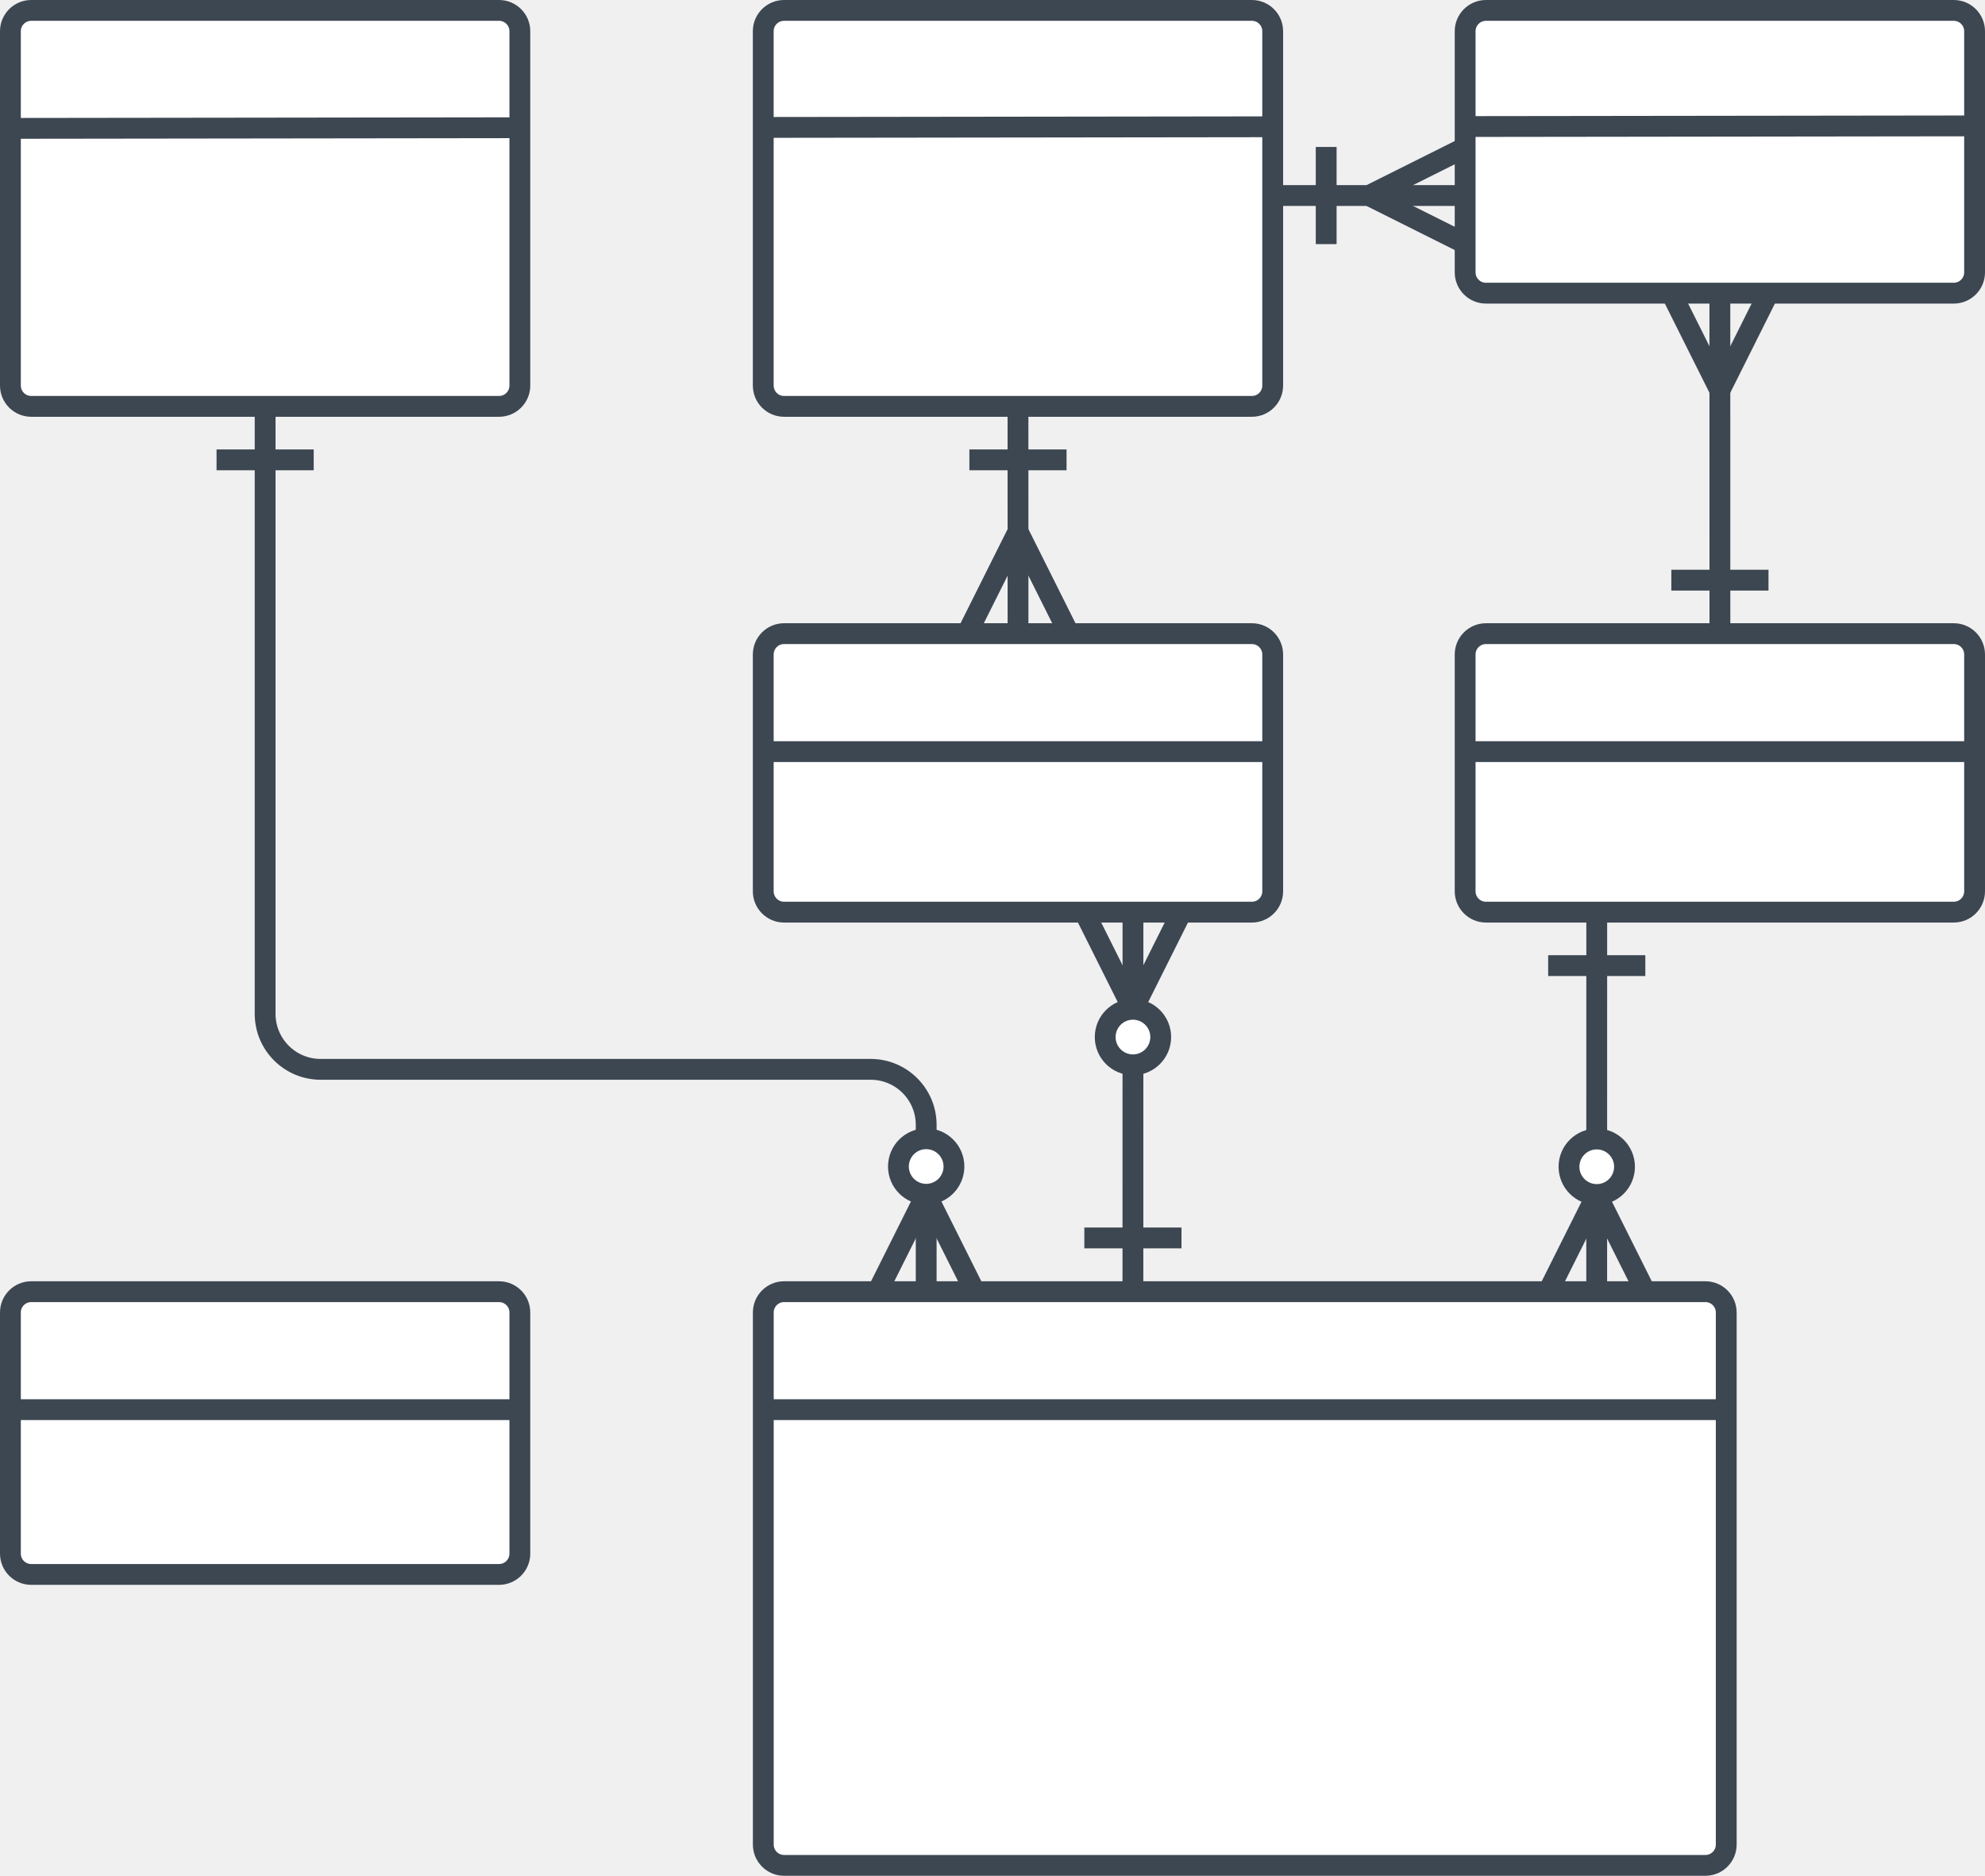
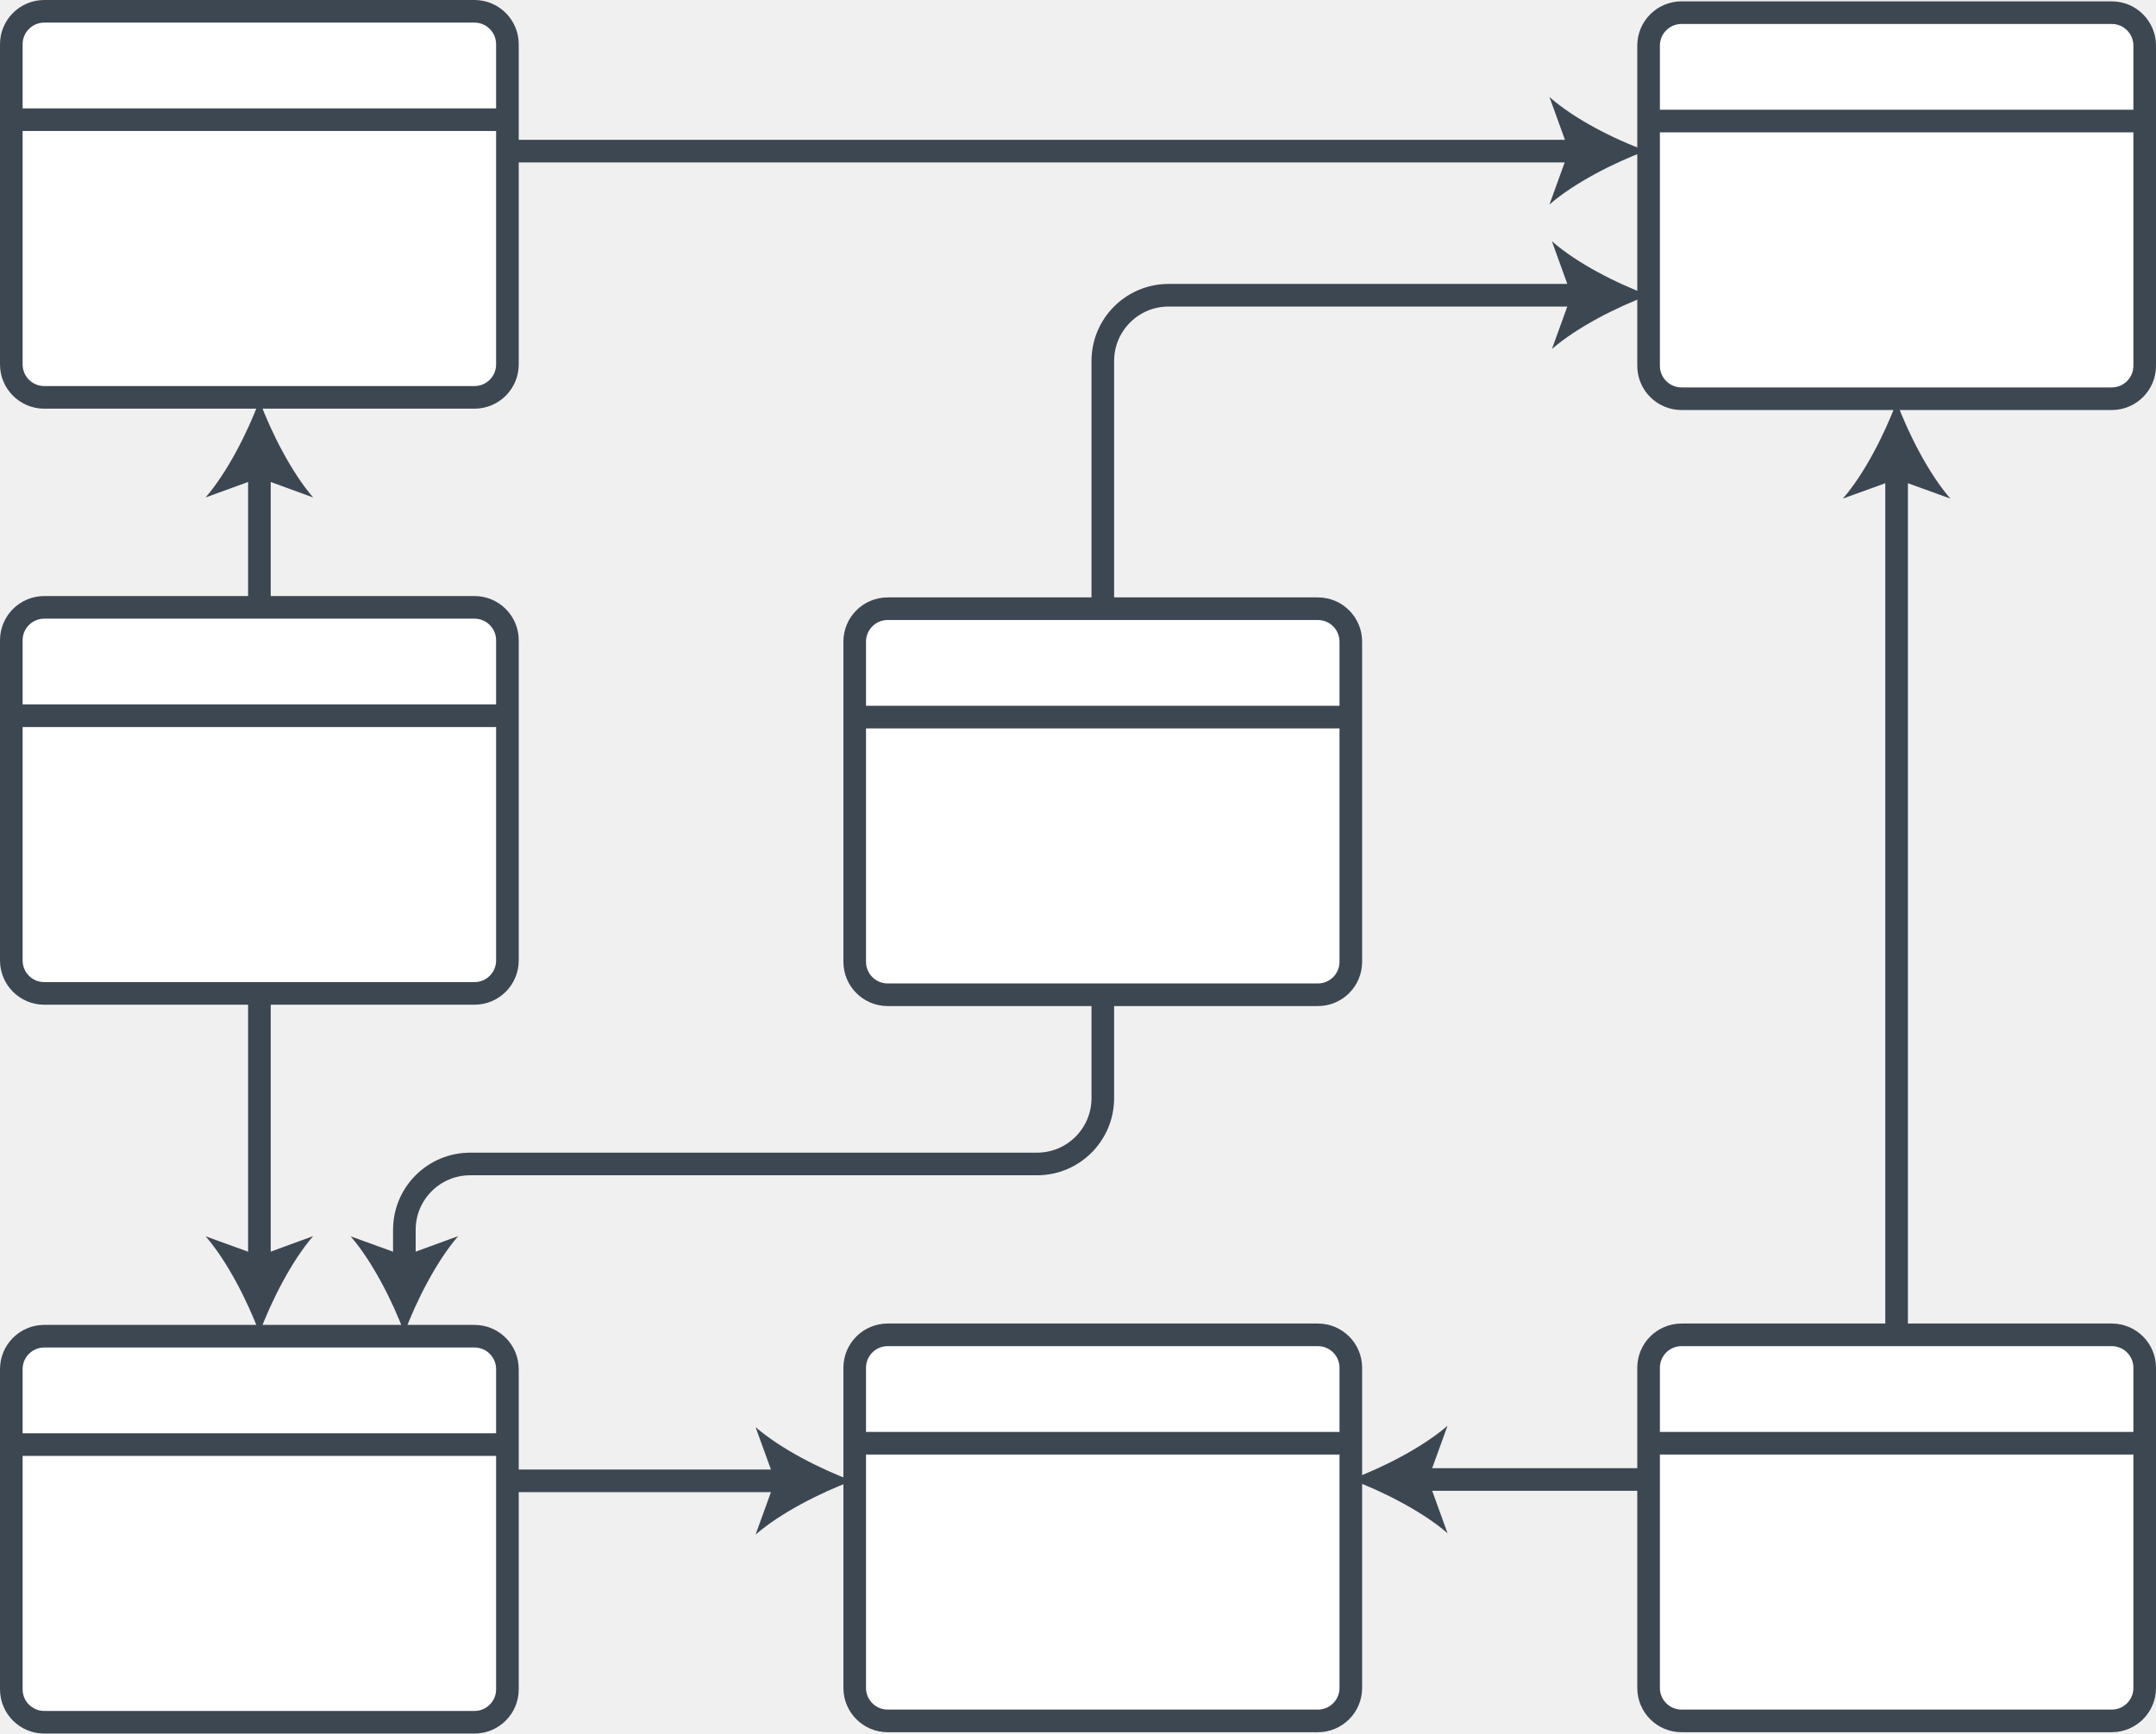
- <svg xmlns="http://www.w3.org/2000/svg" viewBox="0 0 286 270.296">
+ <svg xmlns="http://www.w3.org/2000/svg" viewBox="0 0 286 230">
  <defs>
-     <style>.a{fill:none;}.a,.b{stroke:#3d4752;stroke-miterlimit:10;stroke-width:3px;}.b{fill:#fff;}</style>
+     <style>.a{fill:#fff;}.a,.b{stroke:#3d4752;stroke-miterlimit:10;stroke-width:3px;}.b{fill:none;}.c{fill:#3d4752;}</style>
  </defs>
-   <polyline class="a" points="146.676 91.307 146.676 82.111 146.67 58.557" />
-   <line class="a" x1="153.67" y1="66.264" x2="139.67" y2="66.264" />
-   <line class="a" x1="45.2" y1="66.264" x2="31.2" y2="66.264" />
-   <line class="a" x1="211.112" y1="28.176" x2="183.37" y2="28.176" />
-   <line class="a" x1="191.077" y1="21.176" x2="191.077" y2="35.176" />
-   <polyline class="a" points="247.8 42.245 247.8 51.441 247.806 91.307" />
-   <line class="a" x1="240.806" y1="83.6" x2="254.806" y2="83.6" />
-   <path class="a" d="M133.446,186.091V162.09a8,8,0,0,0-8-8H46.2a8,8,0,0,1-8-8l0-87.534" />
-   <polyline class="a" points="126.446 186.091 133.446 172.091 140.446 186.091" />
-   <polyline class="a" points="163.237 131.437 163.237 140.632 163.231 186.091" />
-   <line class="a" x1="156.231" y1="178.384" x2="170.231" y2="178.384" />
-   <polyline class="a" points="230.054 186.091 230.054 176.896 230.06 131.437" />
-   <line class="a" x1="237.06" y1="139.144" x2="223.06" y2="139.144" />
-   <polyline class="a" points="170.237 131.437 163.237 145.437 156.237 131.437" />
-   <polyline class="a" points="223.06 186.128 230.061 172.128 237.06 186.128" />
-   <polyline class="a" points="139.676 90.6 146.676 76.6 153.676 90.6" />
-   <polyline class="a" points="254.8 42.245 247.8 56.245 240.8 42.245" />
-   <polyline class="a" points="211.241 35.176 197.241 28.176 211.241 21.176" />
-   <rect class="b" x="109.976" y="186.128" width="138.741" height="82.668" rx="3" ry="3" />
-   <rect class="b" x="1.5" y="186.128" width="73.401" height="40.745" rx="3" ry="3" />
-   <rect class="b" x="1.5" y="1.5" width="73.401" height="57.057" rx="3" ry="3" />
-   <rect class="b" x="109.97" y="1.5" width="73.401" height="57.057" rx="3" ry="3" />
-   <rect class="b" x="211.099" y="1.5" width="73.401" height="40.745" rx="3" ry="3" />
-   <rect class="b" x="211.099" y="91.307" width="73.401" height="40.13" rx="3" ry="3" />
-   <rect class="b" x="109.97" y="91.307" width="73.401" height="40.13" rx="3" ry="3" />
-   <line class="a" x1="109.97" y1="203.128" x2="248.717" y2="203.128" />
-   <line class="a" x1="1.5" y1="203.128" x2="74.901" y2="203.128" />
-   <line class="a" x1="211.099" y1="108.307" x2="284.5" y2="108.307" />
-   <line class="a" x1="109.976" y1="108.307" x2="183.37" y2="108.307" />
-   <line class="a" x1="211.241" y1="18.233" x2="284.5" y2="18.14" />
-   <line class="a" x1="109.97" y1="18.361" x2="183.37" y2="18.268" />
-   <line class="a" x1="1.5" y1="18.499" x2="74.902" y2="18.406" />
-   <circle class="b" cx="133.446" cy="168.091" r="4" />
-   <circle class="b" cx="163.237" cy="149.437" r="4" />
-   <circle class="b" cx="230.061" cy="168.127" r="4" />
+   <rect class="a" x="218.69" y="1.68" width="65.81" height="51.22" rx="4.37" ry="4.37" />
+   <rect class="a" x="218.69" y="177.1" width="65.81" height="51.22" rx="4.37" ry="4.37" />
+   <rect class="a" x="113.38" y="177.1" width="65.81" height="51.22" rx="4.37" ry="4.37" />
+   <rect class="a" x="113.38" y="80.76" width="65.81" height="51.22" rx="4.37" ry="4.37" />
+   <rect class="a" x="1.5" y="80.58" width="65.81" height="51.22" rx="4.37" ry="4.37" />
+   <rect class="a" x="1.5" y="177.28" width="65.81" height="51.22" rx="4.37" ry="4.37" />
+   <rect class="a" x="1.5" y="1.5" width="65.81" height="51.22" rx="4.37" ry="4.37" />
+   <line class="b" x1="1.5" y1="15.88" x2="67.31" y2="15.88" />
+   <line class="b" x1="218.69" y1="16.06" x2="284.5" y2="16.06" />
+   <line class="b" x1="1.5" y1="94.96" x2="67.31" y2="94.96" />
+   <line class="b" x1="113.38" y1="95.14" x2="179.2" y2="95.14" />
+   <line class="b" x1="218.69" y1="191.48" x2="284.5" y2="191.48" />
+   <line class="b" x1="113.38" y1="191.48" x2="179.2" y2="191.48" />
+   <line class="b" x1="1.5" y1="191.66" x2="67.31" y2="191.66" />
+   <line class="b" x1="34.41" y1="80.58" x2="34.41" y2="62.21" />
+   <path class="c" d="M34.41,53.15C36,57.41,38.68,62.7,41.54,66L34.41,63.4,27.27,66C30.13,62.7,32.83,57.41,34.41,53.15Z" />
+   <line class="b" x1="34.41" y1="131.8" x2="34.41" y2="167.79" />
+   <path class="c" d="M34.41,176.85c-1.58-4.26-4.28-9.54-7.13-12.82l7.13,2.58L41.54,164C38.68,167.3,36,172.59,34.41,176.85Z" />
+   <line class="b" x1="67.31" y1="20.05" x2="209.3" y2="20.05" />
+   <path class="c" d="M218.36,20c-4.26,1.58-9.54,4.28-12.82,7.13L208.12,20l-2.58-7.13C208.81,15.77,214.1,18.47,218.36,20Z" />
+   <path class="b" d="M146.29,80.76V47.9A8.73,8.73,0,0,1,155,39.17h54.61" />
+   <path class="c" d="M218.69,39.17c-4.26,1.58-9.54,4.28-12.82,7.13l2.58-7.13L205.86,32C209.14,34.9,214.43,37.59,218.69,39.17Z" />
+   <line class="b" x1="251.59" y1="177.1" x2="251.59" y2="62.39" />
+   <path class="c" d="M251.59,53.33c1.58,4.26,4.28,9.54,7.13,12.82l-7.13-2.58-7.13,2.58C247.32,62.88,250,57.59,251.59,53.33Z" />
+   <path class="b" d="M146.29,132v13.7a8.73,8.73,0,0,1-8.73,8.73H62.37a8.73,8.73,0,0,0-8.73,8.73v4.65" />
+   <path class="c" d="M53.64,176.85c-1.58-4.26-4.28-9.54-7.13-12.82l7.13,2.58L60.78,164C57.92,167.3,55.22,172.59,53.64,176.85Z" />
+   <line class="b" x1="218.36" y1="196.29" x2="188.25" y2="196.29" />
+   <path class="c" d="M179.2,196.29c4.26-1.58,9.54-4.28,12.82-7.13l-2.58,7.13,2.58,7.13C188.74,200.57,183.46,197.87,179.2,196.29Z" />
+   <rect class="c" x="218.36" y="195.93" width="0.33" height="0.72" />
+   <line class="b" x1="67.31" y1="196.47" x2="104" y2="196.47" />
+   <path class="c" d="M113.05,196.47c-4.26,1.58-9.54,4.28-12.82,7.13l2.58-7.13-2.58-7.13C103.51,192.2,108.79,194.89,113.05,196.47Z" />
</svg>
